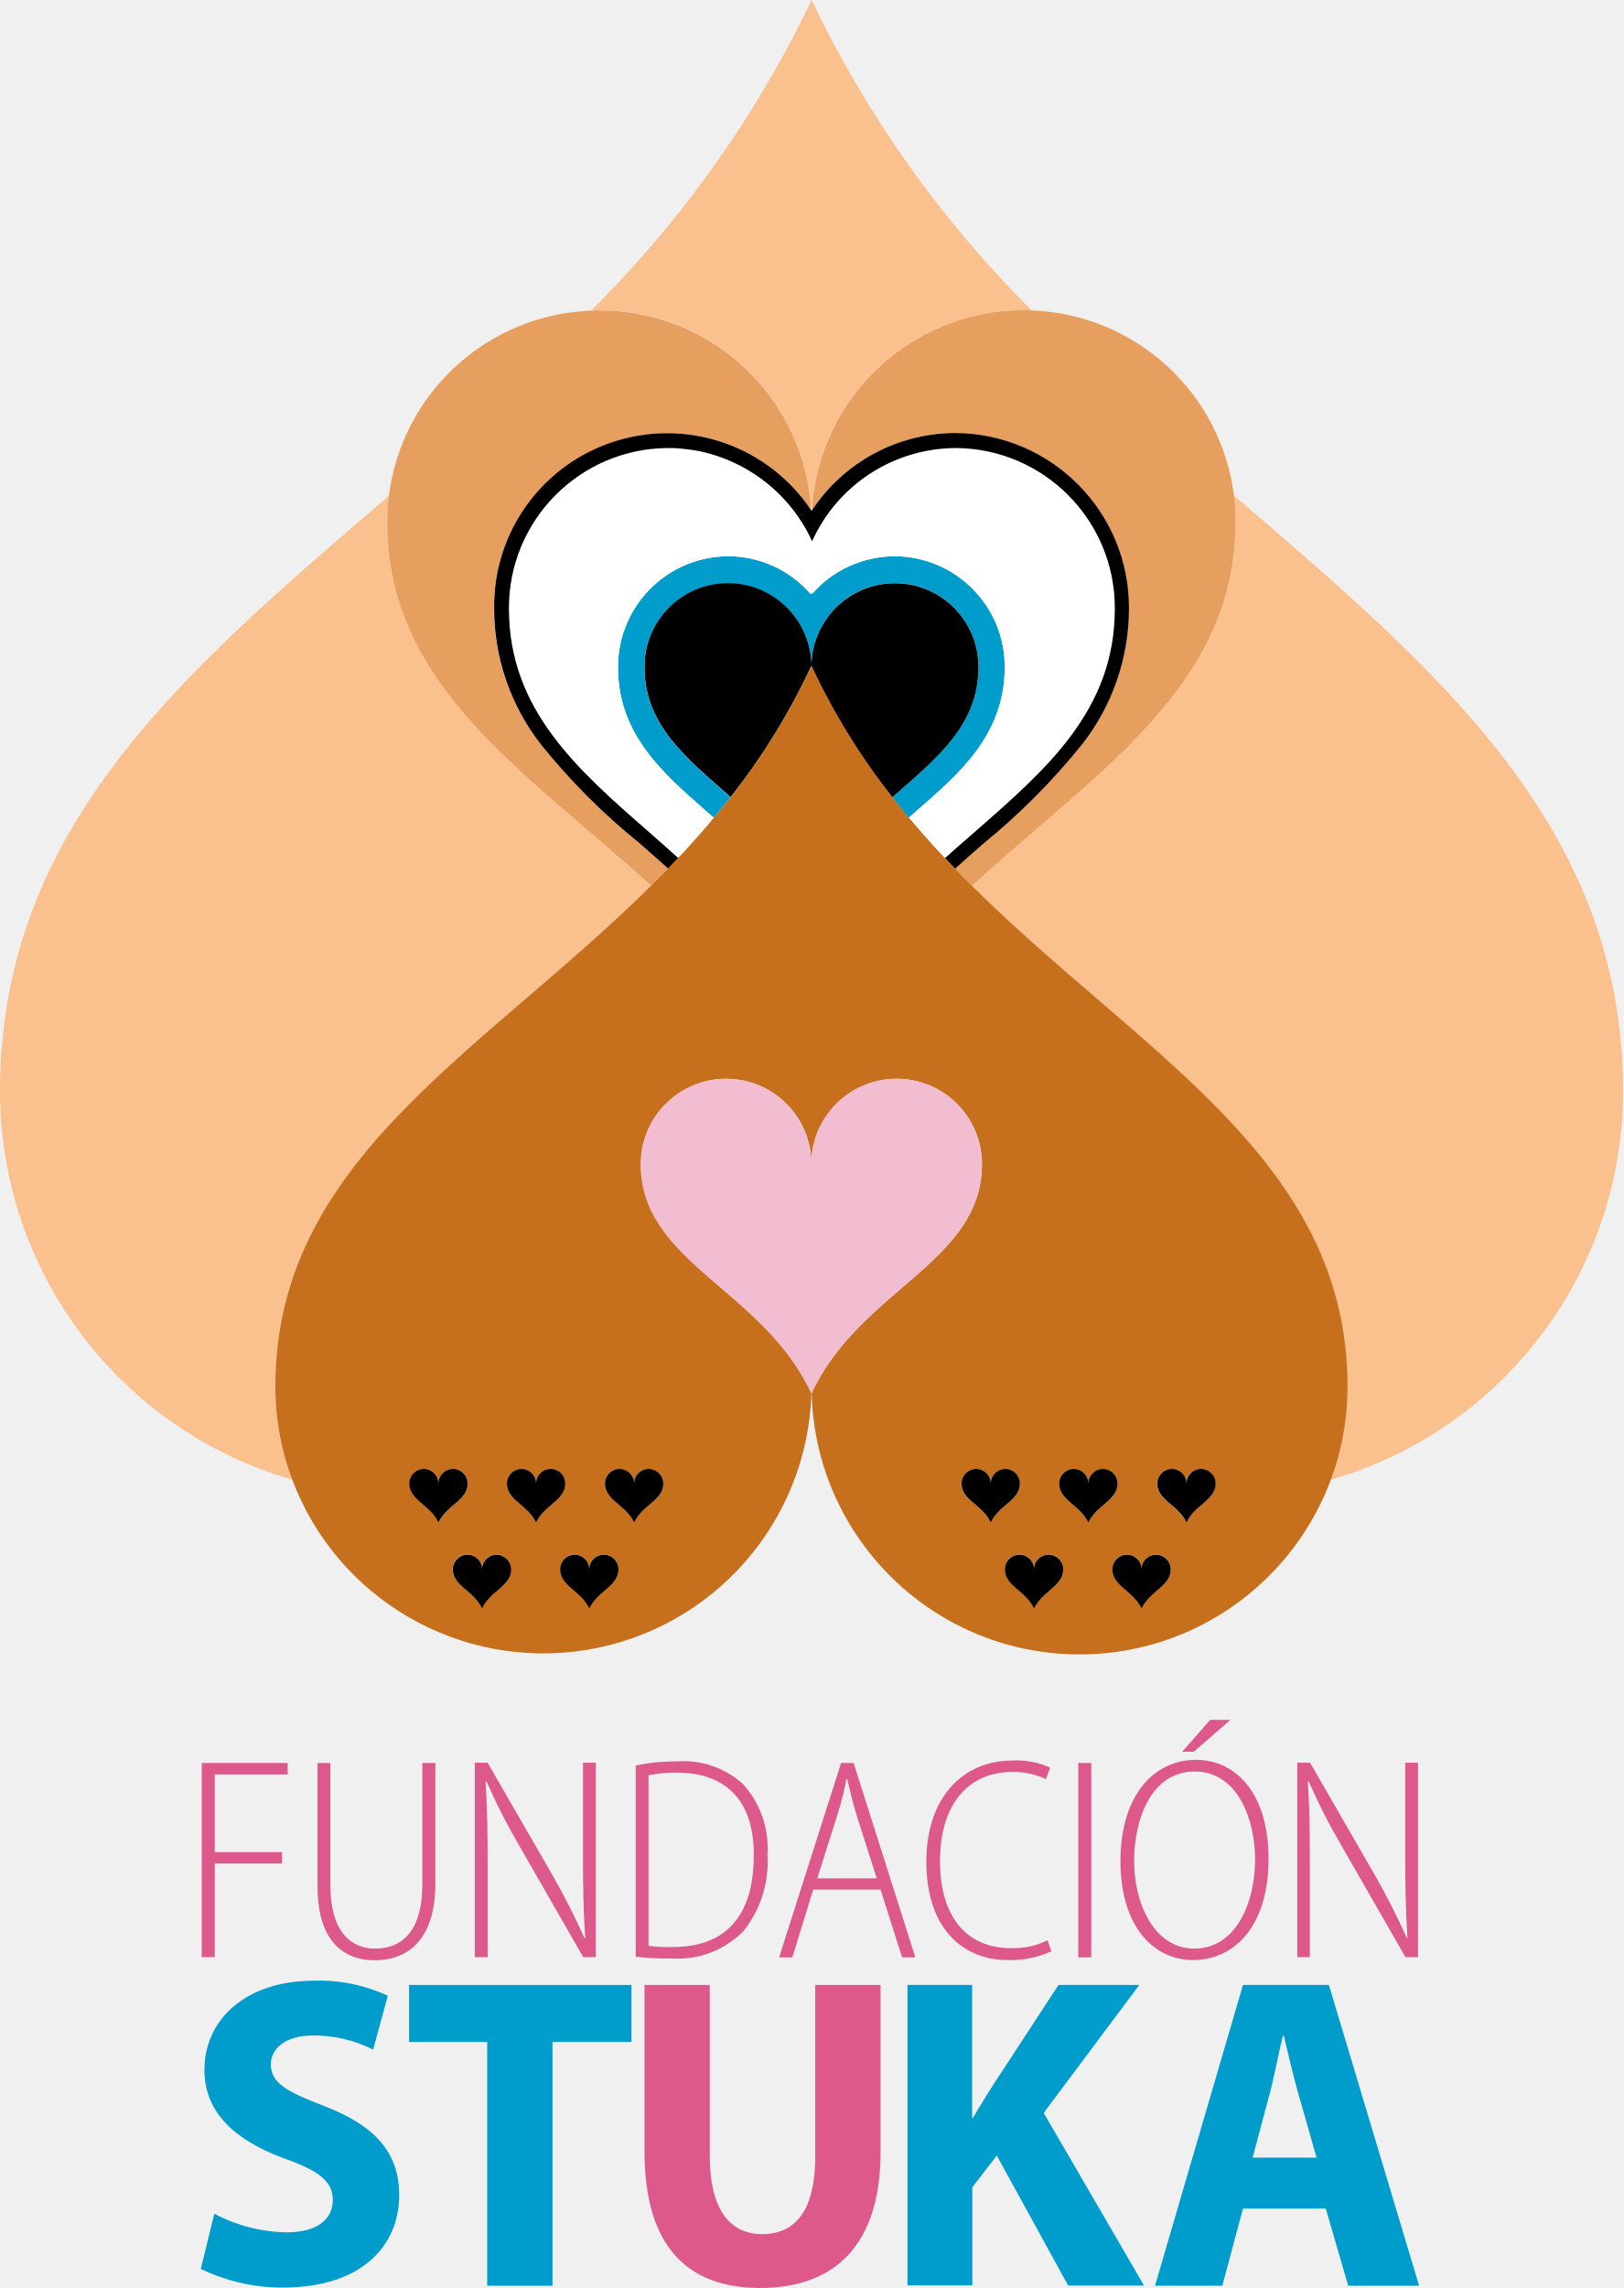
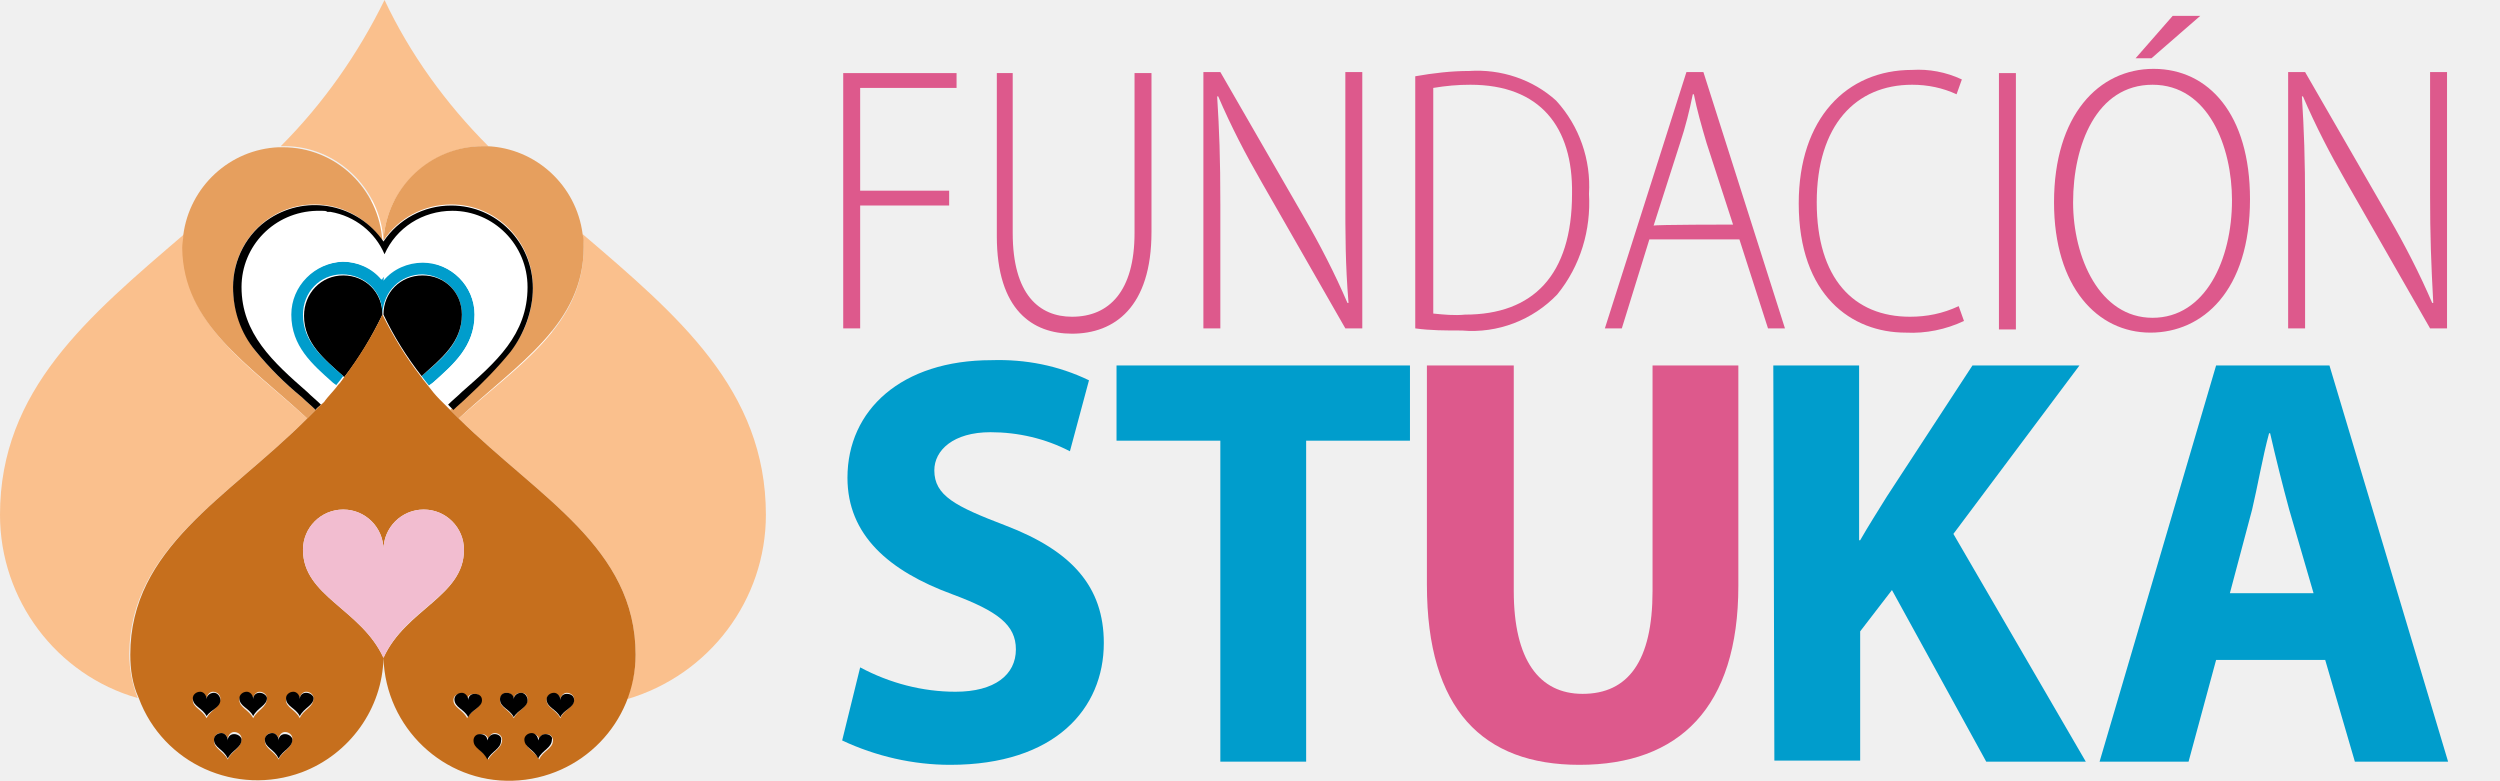
- <svg xmlns="http://www.w3.org/2000/svg" id="logo" width="72.33" height="101.93" viewBox="0 0 72.33 101.93">
-   <g id="Grupo_256" data-name="Grupo 256">
-     <rect id="Rectángulo_1174" data-name="Rectángulo 1174" width="30.54" height="21.95" transform="translate(21.6 18.85)" fill="#fff" />
-     <path id="Trazado_75" data-name="Trazado 75" d="M32.44,25.95a3.737,3.737,0,0,0-3.72,3.77c0,2.59,1.87,4.06,3.84,5.79a29.475,29.475,0,0,0,3.6-5.85h.01A3.758,3.758,0,0,0,32.44,25.95Z" />
-     <path id="Trazado_76" data-name="Trazado 76" d="M44.78,29.73c0,2.97-1.98,4.7-3.89,6.36l-.39.35-.42-.51-.32-.41c1.97-1.73,3.84-3.2,3.84-5.79a3.72,3.72,0,1,0-7.44-.06,3.72,3.72,0,1,0-7.44.06c0,2.59,1.88,4.06,3.84,5.79l-.33.41-.42.5-.39-.34c-1.91-1.67-3.88-3.4-3.88-6.36a4.932,4.932,0,0,1,4.9-4.95,4.863,4.863,0,0,1,3.69,1.69,5.088,5.088,0,0,1,3.75-1.69A4.932,4.932,0,0,1,44.78,29.73Z" fill="#009dcc" />
-     <path id="Trazado_77" data-name="Trazado 77" d="M36.15,22.74c0,.01.01.01,0,0q.015,0,.03-.03a9.419,9.419,0,0,1,9.43-8.89c.12,0,.25,0,.37.01A49.4,49.4,0,0,1,36.17,0a49.628,49.628,0,0,1-9.82,13.83c.12-.01.24-.01.37-.01A9.424,9.424,0,0,1,36.15,22.74Z" fill="#fac08d" />
-     <path id="Trazado_78" data-name="Trazado 78" d="M29.01,39.46c-5.63-5.14-11.74-8.88-11.74-16.22a11.115,11.115,0,0,1,.07-1.16C8.29,29.85,0,36.79,0,48.61A18.025,18.025,0,0,0,13.02,65.92a11.9,11.9,0,0,1-.75-4.16C12.27,51.66,21.45,46.95,29.01,39.46Z" fill="#fac08d" />
-     <path id="Trazado_79" data-name="Trazado 79" d="M72.33,48.61c0-11.81-8.29-18.76-17.34-26.53a8.922,8.922,0,0,1,.07,1.16c0,7.35-6.12,11.08-11.75,16.23,7.55,7.49,16.72,12.19,16.72,22.29a11.813,11.813,0,0,1-.75,4.17A18.031,18.031,0,0,0,72.33,48.61Z" fill="#fac08d" />
-     <path id="Trazado_80" data-name="Trazado 80" d="M29.01,39.46c.25-.25.51-.51.76-.77-.43-.39-.87-.77-1.3-1.15a29.29,29.29,0,0,1-4.38-4.39,9.833,9.833,0,0,1-2.08-6.04,7.778,7.778,0,0,1,7.73-7.81,7.7,7.7,0,0,1,6.41,3.45,9.433,9.433,0,0,0-9.44-8.92c-.13,0-.25,0-.37.01a9.435,9.435,0,0,0-9.01,8.25,11.114,11.114,0,0,0-.07,1.16C17.26,30.58,23.37,34.32,29.01,39.46Z" fill="#e69f5e" />
-     <path id="Trazado_81" data-name="Trazado 81" d="M36.18,22.72a7.7,7.7,0,0,1,6.39-3.43,7.787,7.787,0,0,1,7.73,7.82,9.833,9.833,0,0,1-2.08,6.04,28.83,28.83,0,0,1-4.38,4.39c-.43.38-.87.76-1.3,1.15.26.27.51.53.77.78,5.63-5.15,11.75-8.89,11.75-16.23a8.922,8.922,0,0,0-.07-1.16,9.435,9.435,0,0,0-9.01-8.25c-.12-.01-.25-.01-.37-.01A9.442,9.442,0,0,0,36.18,22.72Z" fill="#e69f5e" />
-     <path id="Trazado_82" data-name="Trazado 82" d="M27.54,29.73a4.932,4.932,0,0,1,4.9-4.95,4.863,4.863,0,0,1,3.69,1.69,6.417,6.417,0,0,0-12.81.64c0,4.79,3.71,7.36,7.35,10.63.39-.42.77-.86,1.14-1.31-.13-.11-.26-.22-.39-.34C29.51,34.42,27.54,32.69,27.54,29.73Z" fill="#fff" />
-     <path id="Trazado_83" data-name="Trazado 83" d="M49,27.11a6.417,6.417,0,0,0-12.81-.64,4.857,4.857,0,0,1,3.68-1.69,4.925,4.925,0,0,1,4.9,4.95c0,2.97-1.98,4.7-3.89,6.36-.13.12-.26.23-.39.35.37.44.75.88,1.14,1.3C45.28,34.47,49,31.9,49,27.11Z" fill="#fff" />
-     <path id="Trazado_84" data-name="Trazado 84" d="M48.23,33.15a9.833,9.833,0,0,0,2.08-6.04,7.787,7.787,0,0,0-7.73-7.82,7.685,7.685,0,0,0-6.39,3.43c-.01.01-.01.03-.02.04a.01.01,0,0,1-.01-.01,7.713,7.713,0,0,0-14.14,4.37,9.833,9.833,0,0,0,2.08,6.04,28.83,28.83,0,0,0,4.38,4.39c.43.38.87.76,1.3,1.15.15-.15.3-.31.45-.47-.44-.4-.88-.78-1.32-1.17-3.2-2.8-6.23-5.45-6.23-9.94a7.123,7.123,0,0,1,7.08-7.16,4.7,4.7,0,0,1,.53.02c.17.01.35.04.52.06.09.01.17.03.26.04a7.141,7.141,0,0,1,5.12,4.03,7.058,7.058,0,0,1,6.41-4.15,7.13,7.13,0,0,1,7.08,7.16c0,4.5-3.03,7.14-6.24,9.94-.44.38-.88.77-1.33,1.17.15.16.3.32.45.47.43-.39.87-.78,1.3-1.15A29.74,29.74,0,0,0,48.23,33.15Z" />
-     <path id="Trazado_85" data-name="Trazado 85" d="M43.6,29.73a3.72,3.72,0,1,0-7.44-.05,29.686,29.686,0,0,0,3.6,5.84C41.73,33.79,43.6,32.32,43.6,29.73Z" />
-     <path id="Trazado_86" data-name="Trazado 86" d="M43.32,39.47c-.26-.25-.52-.51-.77-.78-.15-.16-.3-.31-.45-.47l-.45-.48c-.39-.43-.77-.86-1.14-1.3l-.42-.51c-.11-.14-.22-.28-.32-.41a29.686,29.686,0,0,1-3.6-5.84v-.01h-.01a30.062,30.062,0,0,1-3.6,5.85c-.11.14-.22.28-.33.41-.14.17-.27.34-.42.5-.37.45-.75.88-1.14,1.31-.15.16-.29.32-.45.48s-.3.32-.45.47c-.25.26-.51.52-.76.77-7.56,7.49-16.74,12.2-16.74,22.3a11.623,11.623,0,0,0,.75,4.15,11.955,11.955,0,0,0,23.14-3.84c-2.14-4.63-7.6-5.81-7.6-10.21a3.8,3.8,0,0,1,7.6,0,3.8,3.8,0,0,1,7.6,0c0,4.4-5.45,5.58-7.59,10.21a11.942,11.942,0,0,0,23.88-.32C60.04,51.66,50.87,46.96,43.32,39.47ZM19.55,67.83c-.36-.79-1.3-.99-1.3-1.74a.65.65,0,1,1,1.3,0,.65.65,0,1,1,1.3,0C20.84,66.84,19.91,67.04,19.55,67.83Zm1.92,3.82c-.37-.79-1.3-1-1.3-1.75a.65.65,0,1,1,1.3,0,.65.65,0,1,1,1.3,0C22.77,70.65,21.84,70.86,21.47,71.65Zm2.42-3.82c-.36-.79-1.3-.99-1.3-1.74a.65.65,0,1,1,1.3,0,.65.65,0,1,1,1.3,0C25.19,66.84,24.26,67.04,23.89,67.83Zm2.37,3.82c-.36-.79-1.3-1-1.3-1.75a.65.65,0,1,1,1.3,0,.65.65,0,1,1,1.3,0C27.56,70.65,26.62,70.86,26.26,71.65Zm2-3.82c-.37-.79-1.3-.99-1.3-1.74a.65.65,0,1,1,1.3,0,.65.65,0,1,1,1.3,0C29.56,66.84,28.62,67.04,28.26,67.83Zm15.89,0c-.37-.79-1.3-.99-1.3-1.74a.65.65,0,0,1,1.3,0,.65.65,0,0,1,1.3,0C45.45,66.84,44.52,67.04,44.15,67.83Zm1.93,3.82c-.36-.79-1.3-1-1.3-1.75a.65.65,0,0,1,1.3,0,.65.65,0,1,1,1.3,0C47.38,70.65,46.45,70.86,46.08,71.65Zm2.42-3.82c-.36-.79-1.3-.99-1.3-1.74a.65.65,0,1,1,1.3,0,.65.65,0,0,1,1.3,0C49.8,66.84,48.87,67.04,48.5,67.83Zm2.37,3.82c-.36-.79-1.3-1-1.3-1.75a.65.65,0,0,1,1.3,0,.65.65,0,0,1,1.3,0C52.17,70.65,51.23,70.86,50.87,71.65Zm1.99-3.82c-.37-.79-1.3-.99-1.3-1.74a.65.65,0,0,1,1.3,0,.65.65,0,1,1,1.3,0C54.17,66.84,53.23,67.04,52.86,67.83Z" fill="#c66f1d" />
-     <path id="Trazado_87" data-name="Trazado 87" d="M43.75,51.86a3.8,3.8,0,0,0-7.6,0,3.8,3.8,0,0,0-7.6,0c0,4.4,5.46,5.58,7.6,10.21v.01l.01-.01C38.3,57.44,43.75,56.26,43.75,51.86Z" fill="#f2bdd0" />
-     <path id="Trazado_88" data-name="Trazado 88" d="M46.73,69.26a.649.649,0,0,0-.65.65.65.65,0,0,0-1.3,0c0,.75.93.95,1.3,1.75.37-.79,1.3-1,1.3-1.75A.649.649,0,0,0,46.73,69.26Z" />
-     <path id="Trazado_89" data-name="Trazado 89" d="M45.45,66.09a.65.65,0,0,0-1.3,0,.65.65,0,1,0-1.3,0c0,.75.94.95,1.3,1.74C44.52,67.04,45.45,66.84,45.45,66.09Z" />
-     <path id="Trazado_90" data-name="Trazado 90" d="M49.8,66.09a.65.65,0,1,0-1.3,0,.65.65,0,0,0-1.3,0c0,.75.93.95,1.3,1.74C48.87,67.04,49.8,66.84,49.8,66.09Z" />
-     <path id="Trazado_91" data-name="Trazado 91" d="M54.17,66.09a.65.65,0,0,0-1.3,0,.65.65,0,1,0-1.3,0c0,.75.94.95,1.3,1.74C53.23,67.04,54.17,66.84,54.17,66.09Z" />
-     <path id="Trazado_92" data-name="Trazado 92" d="M51.52,69.26a.649.649,0,0,0-.65.65.65.65,0,1,0-1.3,0c0,.75.93.95,1.3,1.75.37-.79,1.3-1,1.3-1.75A.655.655,0,0,0,51.52,69.26Z" />
-     <path id="Trazado_93" data-name="Trazado 93" d="M22.13,69.26a.649.649,0,0,0-.65.65.65.65,0,1,0-1.3,0c0,.75.93.95,1.3,1.75.36-.79,1.3-1,1.3-1.75A.662.662,0,0,0,22.13,69.26Z" />
-     <path id="Trazado_94" data-name="Trazado 94" d="M20.84,66.09a.65.65,0,1,0-1.3,0,.65.65,0,1,0-1.3,0c0,.75.94.95,1.3,1.74C19.91,67.04,20.84,66.84,20.84,66.09Z" />
-     <path id="Trazado_95" data-name="Trazado 95" d="M24.54,65.44a.649.649,0,0,0-.65.65.65.65,0,1,0-1.3,0c0,.75.93.95,1.3,1.74.37-.79,1.3-.99,1.3-1.74A.649.649,0,0,0,24.54,65.44Z" />
-     <path id="Trazado_96" data-name="Trazado 96" d="M28.91,65.44a.649.649,0,0,0-.65.65.65.65,0,1,0-1.3,0c0,.75.93.95,1.3,1.74.36-.79,1.3-.99,1.3-1.74A.655.655,0,0,0,28.91,65.44Z" />
-     <path id="Trazado_97" data-name="Trazado 97" d="M26.91,69.26a.649.649,0,0,0-.65.65.65.65,0,1,0-1.3,0c0,.75.93.95,1.3,1.75.37-.79,1.3-1,1.3-1.75A.649.649,0,0,0,26.91,69.26Z" />
+ <svg xmlns="http://www.w3.org/2000/svg" version="1.1" id="logo" x="0px" y="0px" viewBox="0 0 236 73.7" style="enable-background:new 0 0 236 73.7;" xml:space="preserve">
+   <style type="text/css">
+ 	.st0{fill:#FFFFFF;}
+ 	.st1{fill:#009DCC;}
+ 	.st2{fill:#FAC08D;}
+ 	.st3{fill:#E69F5E;}
+ 	.st4{fill:#C66F1D;}
+ 	.st5{fill:#F2BDD0;}
+ 	.st6{fill:#DD598C;}
+ </style>
+   <g id="Grupo_256">
+     <rect id="Rectángulo_1174" x="21.6" y="18.9" class="st0" width="30.5" height="22" />
+     <path id="Trazado_75" d="M32.4,26c-2.1,0-3.7,1.7-3.7,3.8c0,0,0,0,0,0c0,2.6,1.9,4.1,3.8,5.8c1.4-1.8,2.6-3.8,3.6-5.9h0   C36.1,27.6,34.5,26,32.4,26z" />
+     <path id="Trazado_76" class="st1" d="M44.8,29.7c0,3-2,4.7-3.9,6.4l-0.4,0.3l-0.4-0.5l-0.3-0.4c2-1.7,3.8-3.2,3.8-5.8   c0-2.1-1.6-3.7-3.7-3.8c-2.1,0-3.7,1.6-3.8,3.7c0-2.1-1.7-3.7-3.8-3.7s-3.7,1.7-3.7,3.8c0,2.6,1.9,4.1,3.8,5.8l-0.3,0.4l-0.4,0.5   l-0.4-0.3c-1.9-1.7-3.9-3.4-3.9-6.4c0-2.7,2.2-4.9,4.9-5c1.4,0,2.8,0.6,3.7,1.7c1-1.1,2.3-1.7,3.8-1.7C42.6,24.8,44.8,27,44.8,29.7   z" />
+     <path id="Trazado_77" class="st2" d="M36.2,22.7C36.2,22.8,36.2,22.8,36.2,22.7C36.2,22.7,36.2,22.7,36.2,22.7   c0.3-5,4.5-8.9,9.5-8.9c0.1,0,0.3,0,0.4,0c-4-4-7.4-8.7-9.8-13.8c-2.5,5.1-5.8,9.8-9.8,13.8c0.1,0,0.2,0,0.4,0   C31.7,13.8,35.9,17.7,36.2,22.7z" />
+     <path id="Trazado_78" class="st2" d="M29,39.5c-5.6-5.1-11.7-8.9-11.7-16.2c0-0.4,0-0.8,0.1-1.2C8.3,29.9,0,36.8,0,48.6   c0,8,5.3,15.1,13,17.3c-0.5-1.3-0.8-2.7-0.8-4.2C12.3,51.7,21.5,47,29,39.5z" />
+     <path id="Trazado_79" class="st2" d="M72.3,48.6c0-11.8-8.3-18.8-17.3-26.5c0,0.4,0.1,0.8,0.1,1.2c0,7.4-6.1,11.1-11.8,16.2   C50.9,47,60,51.7,60,61.8c0,1.4-0.3,2.8-0.8,4.2C67,63.7,72.3,56.6,72.3,48.6z" />
+     <path id="Trazado_80" class="st3" d="M29,39.5c0.3-0.3,0.5-0.5,0.8-0.8c-0.4-0.4-0.9-0.8-1.3-1.2c-1.6-1.3-3.1-2.8-4.4-4.4   c-1.3-1.7-2.1-3.9-2.1-6c0-4.3,3.4-7.8,7.7-7.8c2.6,0,5,1.3,6.4,3.5c-0.3-5-4.4-8.9-9.4-8.9c-0.1,0-0.3,0-0.4,0   c-4.6,0.2-8.4,3.7-9,8.3c0,0.4-0.1,0.8-0.1,1.2C17.3,30.6,23.4,34.3,29,39.5z" />
+     <path id="Trazado_81" class="st3" d="M36.2,22.7c1.4-2.1,3.8-3.4,6.4-3.4c4.3,0,7.7,3.5,7.7,7.8c0,2.2-0.7,4.3-2.1,6   c-1.3,1.6-2.8,3.1-4.4,4.4c-0.4,0.4-0.9,0.8-1.3,1.2c0.3,0.3,0.5,0.5,0.8,0.8c5.6-5.2,11.8-8.9,11.8-16.2c0-0.4,0-0.8-0.1-1.2   c-0.6-4.6-4.4-8.1-9-8.3c-0.1,0-0.3,0-0.4,0C40.6,13.8,36.5,17.7,36.2,22.7z" />
+     <path id="Trazado_82" class="st0" d="M27.5,29.7c0-2.7,2.2-4.9,4.9-5c1.4,0,2.8,0.6,3.7,1.7c-0.3-3.5-3.4-6.1-6.9-5.8   c-3.4,0.3-5.9,3.1-5.9,6.5c0,4.8,3.7,7.4,7.4,10.6c0.4-0.4,0.8-0.9,1.1-1.3c-0.1-0.1-0.3-0.2-0.4-0.3   C29.5,34.4,27.5,32.7,27.5,29.7z" />
+     <path id="Trazado_83" class="st0" d="M49,27.1c0.1-3.5-2.8-6.5-6.3-6.5c-3.4,0-6.2,2.5-6.5,5.9c0.9-1.1,2.3-1.7,3.7-1.7   c2.7,0,4.9,2.2,4.9,4.9c0,0,0,0,0,0c0,3-2,4.7-3.9,6.4c-0.1,0.1-0.3,0.2-0.4,0.3c0.4,0.4,0.8,0.9,1.1,1.3   C45.3,34.5,49,31.9,49,27.1z" />
+     <path id="Trazado_84" d="M48.2,33.2c1.3-1.7,2.1-3.9,2.1-6c0-4.3-3.4-7.8-7.7-7.8c-2.6,0-5,1.3-6.4,3.4c0,0,0,0,0,0c0,0,0,0,0,0   c-2.4-3.5-7.1-4.5-10.7-2.2C23.3,22,22,24.5,22,27.1c0,2.2,0.7,4.3,2.1,6c1.3,1.6,2.8,3.1,4.4,4.4c0.4,0.4,0.9,0.8,1.3,1.2   c0.1-0.2,0.3-0.3,0.5-0.5c-0.4-0.4-0.9-0.8-1.3-1.2c-3.2-2.8-6.2-5.5-6.2-9.9c0-3.9,3.1-7.1,7.1-7.2c0.2,0,0.4,0,0.5,0   c0.2,0,0.4,0,0.5,0.1c0.1,0,0.2,0,0.3,0c2.3,0.4,4.2,1.9,5.1,4c1.1-2.5,3.6-4.1,6.4-4.1c3.9,0,7.1,3.2,7.1,7.2c0,4.5-3,7.1-6.2,9.9   c-0.4,0.4-0.9,0.8-1.3,1.2c0.2,0.2,0.3,0.3,0.5,0.5c0.4-0.4,0.9-0.8,1.3-1.2C45.5,36.2,46.9,34.8,48.2,33.2z" />
+     <path id="Trazado_85" d="M43.6,29.7c0-2.1-1.6-3.7-3.7-3.7s-3.7,1.6-3.7,3.7l0,0c1,2.1,2.2,4,3.6,5.8   C41.7,33.8,43.6,32.3,43.6,29.7z" />
+     <path id="Trazado_86" class="st4" d="M43.3,39.5c-0.3-0.3-0.5-0.5-0.8-0.8c-0.2-0.2-0.3-0.3-0.5-0.5l-0.5-0.5   c-0.4-0.4-0.8-0.9-1.1-1.3l-0.4-0.5c-0.1-0.1-0.2-0.3-0.3-0.4c-1.4-1.8-2.6-3.8-3.6-5.8v0h0c-1,2.1-2.2,4-3.6,5.9   c-0.1,0.1-0.2,0.3-0.3,0.4c-0.1,0.2-0.3,0.3-0.4,0.5c-0.4,0.5-0.8,0.9-1.1,1.3c-0.1,0.2-0.3,0.3-0.5,0.5s-0.3,0.3-0.5,0.5   c-0.3,0.3-0.5,0.5-0.8,0.8C21.5,47,12.3,51.7,12.3,61.8c0,1.4,0.2,2.8,0.8,4.1c2.3,6.2,9.2,9.3,15.4,7c4.5-1.7,7.6-6,7.7-10.8   c-2.1-4.6-7.6-5.8-7.6-10.2c0-2.1,1.7-3.8,3.8-3.8s3.8,1.7,3.8,3.8c0-2.1,1.7-3.8,3.8-3.8c2.1,0,3.8,1.7,3.8,3.8   c0,4.4-5.5,5.6-7.6,10.2c0.2,6.6,5.7,11.8,12.2,11.6c6.5-0.2,11.6-5.5,11.6-11.9C60,51.7,50.9,47,43.3,39.5z M19.5,67.8   c-0.4-0.8-1.3-1-1.3-1.7c0-0.4,0.3-0.7,0.6-0.7c0.4,0,0.7,0.3,0.7,0.6c0,0,0,0,0,0c0-0.4,0.3-0.7,0.6-0.7c0.4,0,0.7,0.3,0.7,0.6   c0,0,0,0,0,0C20.8,66.8,19.9,67,19.5,67.8z M21.5,71.7c-0.4-0.8-1.3-1-1.3-1.8c0-0.4,0.3-0.7,0.6-0.7c0.4,0,0.7,0.3,0.7,0.6   c0,0,0,0,0,0c0-0.4,0.3-0.7,0.6-0.7c0.4,0,0.7,0.3,0.7,0.6c0,0,0,0,0,0C22.8,70.7,21.8,70.9,21.5,71.7z M23.9,67.8   c-0.4-0.8-1.3-1-1.3-1.7c0-0.4,0.3-0.7,0.6-0.7c0.4,0,0.7,0.3,0.7,0.6c0,0,0,0,0,0c0-0.4,0.3-0.7,0.6-0.7c0.4,0,0.7,0.3,0.7,0.6   c0,0,0,0,0,0C25.2,66.8,24.3,67,23.9,67.8z M26.3,71.7c-0.4-0.8-1.3-1-1.3-1.8c0-0.4,0.3-0.7,0.6-0.7c0.4,0,0.7,0.3,0.7,0.6   c0,0,0,0,0,0c0-0.4,0.3-0.7,0.6-0.7c0.4,0,0.7,0.3,0.7,0.6c0,0,0,0,0,0C27.6,70.7,26.6,70.9,26.3,71.7z M28.3,67.8   c-0.4-0.8-1.3-1-1.3-1.7c0-0.4,0.3-0.7,0.6-0.7c0.4,0,0.7,0.3,0.7,0.6c0,0,0,0,0,0c0-0.4,0.3-0.7,0.6-0.7c0.4,0,0.7,0.3,0.7,0.6   c0,0,0,0,0,0C29.6,66.8,28.6,67,28.3,67.8z M44.1,67.8c-0.4-0.8-1.3-1-1.3-1.7c0-0.4,0.3-0.6,0.7-0.6c0.4,0,0.6,0.3,0.6,0.6   c0-0.4,0.3-0.6,0.7-0.6c0.4,0,0.6,0.3,0.6,0.6C45.5,66.8,44.5,67,44.1,67.8z M46.1,71.7c-0.4-0.8-1.3-1-1.3-1.8   c0-0.4,0.3-0.6,0.7-0.6c0.4,0,0.6,0.3,0.6,0.6c0-0.4,0.3-0.7,0.6-0.7c0.4,0,0.7,0.3,0.7,0.6c0,0,0,0,0,0   C47.4,70.7,46.5,70.9,46.1,71.7z M48.5,67.8c-0.4-0.8-1.3-1-1.3-1.7c0-0.4,0.3-0.7,0.6-0.7c0.4,0,0.7,0.3,0.7,0.6c0,0,0,0,0,0   c0-0.4,0.3-0.6,0.7-0.6c0.4,0,0.6,0.3,0.6,0.6C49.8,66.8,48.9,67,48.5,67.8z M50.9,71.7c-0.4-0.8-1.3-1-1.3-1.8   c0-0.4,0.3-0.6,0.7-0.6c0.4,0,0.6,0.3,0.6,0.6c0-0.4,0.3-0.6,0.7-0.6c0.4,0,0.6,0.3,0.6,0.6C52.2,70.7,51.2,70.9,50.9,71.7z    M52.9,67.8c-0.4-0.8-1.3-1-1.3-1.7c0-0.4,0.3-0.6,0.7-0.6c0.4,0,0.6,0.3,0.6,0.6c0-0.4,0.3-0.7,0.6-0.7c0.4,0,0.7,0.3,0.7,0.6   c0,0,0,0,0,0C54.2,66.8,53.2,67,52.9,67.8z" />
+     <path id="Trazado_87" class="st5" d="M43.8,51.9c0-2.1-1.7-3.8-3.8-3.8c-2.1,0-3.8,1.7-3.8,3.8c0-2.1-1.7-3.8-3.8-3.8   s-3.8,1.7-3.8,3.8c0,4.4,5.5,5.6,7.6,10.2v0l0,0C38.3,57.4,43.8,56.3,43.8,51.9z" />
+     <path id="Trazado_88" d="M46.7,69.3c-0.4,0-0.6,0.3-0.7,0.6c0,0,0,0,0,0c0-0.4-0.3-0.6-0.7-0.6c-0.4,0-0.6,0.3-0.6,0.6   c0,0.8,0.9,0.9,1.3,1.8c0.4-0.8,1.3-1,1.3-1.8C47.4,69.6,47.1,69.3,46.7,69.3C46.7,69.3,46.7,69.3,46.7,69.3z" />
+     <path id="Trazado_89" d="M45.5,66.1c0-0.4-0.3-0.6-0.7-0.6c-0.4,0-0.6,0.3-0.6,0.6c0-0.4-0.3-0.7-0.6-0.7c-0.4,0-0.7,0.3-0.7,0.6   c0,0,0,0,0,0c0,0.8,0.9,0.9,1.3,1.7C44.5,67,45.5,66.8,45.5,66.1z" />
+     <path id="Trazado_90" d="M49.8,66.1c0-0.4-0.3-0.7-0.6-0.7c-0.4,0-0.7,0.3-0.7,0.6c0,0,0,0,0,0c0-0.4-0.3-0.6-0.7-0.6   c-0.4,0-0.6,0.3-0.6,0.6c0,0.8,0.9,0.9,1.3,1.7C48.9,67,49.8,66.8,49.8,66.1z" />
+     <path id="Trazado_91" d="M54.2,66.1c0-0.4-0.3-0.6-0.7-0.6c-0.4,0-0.6,0.3-0.6,0.6c0-0.4-0.3-0.7-0.6-0.7c-0.4,0-0.7,0.3-0.7,0.6   c0,0,0,0,0,0c0,0.8,0.9,0.9,1.3,1.7C53.2,67,54.2,66.8,54.2,66.1z" />
+     <path id="Trazado_92" d="M51.5,69.3c-0.4,0-0.6,0.3-0.7,0.6c0,0,0,0,0,0c0-0.4-0.3-0.7-0.6-0.7c-0.4,0-0.7,0.3-0.7,0.6c0,0,0,0,0,0   c0,0.8,0.9,0.9,1.3,1.8c0.4-0.8,1.3-1,1.3-1.8C52.2,69.6,51.9,69.3,51.5,69.3z" />
+     <path id="Trazado_93" d="M22.1,69.3c-0.4,0-0.6,0.3-0.6,0.6c0,0,0,0,0,0c0-0.4-0.3-0.7-0.6-0.7c-0.4,0-0.7,0.3-0.7,0.6c0,0,0,0,0,0   c0,0.8,0.9,0.9,1.3,1.8c0.4-0.8,1.3-1,1.3-1.8C22.8,69.6,22.5,69.3,22.1,69.3z" />
+     <path id="Trazado_94" d="M20.8,66.1c0-0.4-0.3-0.7-0.6-0.7c-0.4,0-0.7,0.3-0.7,0.6c0,0,0,0,0,0c0-0.4-0.3-0.7-0.6-0.7   c-0.4,0-0.7,0.3-0.7,0.6c0,0,0,0,0,0c0,0.8,0.9,0.9,1.3,1.7C19.9,67,20.8,66.8,20.8,66.1z" />
+     <path id="Trazado_95" d="M24.5,65.4c-0.4,0-0.6,0.3-0.6,0.6c0,0,0,0,0,0c0-0.4-0.3-0.7-0.6-0.7c-0.4,0-0.7,0.3-0.7,0.6c0,0,0,0,0,0   c0,0.8,0.9,0.9,1.3,1.7c0.4-0.8,1.3-1,1.3-1.7C25.2,65.7,24.9,65.4,24.5,65.4C24.5,65.4,24.5,65.4,24.5,65.4z" />
+     <path id="Trazado_96" d="M28.9,65.4c-0.4,0-0.6,0.3-0.6,0.6c0,0,0,0,0,0c0-0.4-0.3-0.7-0.6-0.7c-0.4,0-0.7,0.3-0.7,0.6c0,0,0,0,0,0   c0,0.8,0.9,0.9,1.3,1.7c0.4-0.8,1.3-1,1.3-1.7C29.6,65.7,29.3,65.4,28.9,65.4z" />
+     <path id="Trazado_97" d="M26.9,69.3c-0.4,0-0.6,0.3-0.6,0.6c0,0,0,0,0,0c0-0.4-0.3-0.7-0.6-0.7c-0.4,0-0.7,0.3-0.7,0.6c0,0,0,0,0,0   c0,0.8,0.9,0.9,1.3,1.8c0.4-0.8,1.3-1,1.3-1.8C27.6,69.6,27.3,69.3,26.9,69.3C26.9,69.3,26.9,69.3,26.9,69.3z" />
  </g>
-   <g id="Grupo_258" data-name="Grupo 258">
-     <path id="Trazado_98" data-name="Trazado 98" d="M9.55,98.62a7.134,7.134,0,0,0,3.23.83c1.34,0,2.05-.57,2.05-1.44,0-.83-.61-1.3-2.16-1.85-2.14-.79-3.56-2.01-3.56-3.94,0-2.27,1.86-3.98,4.88-3.98a7.27,7.27,0,0,1,3.29.67l-.65,2.4a5.871,5.871,0,0,0-2.68-.63c-1.26,0-1.88.61-1.88,1.28,0,.85.71,1.22,2.39,1.87,2.27.87,3.33,2.09,3.33,3.96,0,2.23-1.64,4.12-5.18,4.12a8.308,8.308,0,0,1-3.66-.83Z" fill="#009dcc" />
-     <path id="Trazado_99" data-name="Trazado 99" d="M21.71,90.97H18.23V88.43h9.91v2.54H24.62v10.86H21.71Z" fill="#009dcc" />
-     <path id="Trazado_100" data-name="Trazado 100" d="M31.63,88.43v7.63c0,2.31.86,3.47,2.33,3.47,1.53,0,2.37-1.11,2.37-3.47V88.43h2.91v7.45c0,4.1-2.01,6.05-5.37,6.05-3.25,0-5.15-1.87-5.15-6.09V88.43h2.91Z" fill="#dd598c" />
-     <path id="Trazado_101" data-name="Trazado 101" d="M40.43,88.43h2.89v5.92h.04c.29-.51.6-.99.9-1.47l2.91-4.45h3.6l-4.26,5.7,4.47,7.69H47.6l-3.18-5.79-1.09,1.41v4.37H40.44V88.43Z" fill="#009dcc" />
-     <path id="Trazado_102" data-name="Trazado 102" d="M55.39,98.39l-.92,3.44h-3l3.92-13.4h3.83l4.02,13.4H60.08l-1-3.44Zm3.28-2.27-.81-2.84c-.23-.8-.46-1.79-.65-2.59h-.04c-.2.8-.38,1.81-.59,2.59l-.76,2.84Z" fill="#009dcc" />
-     <g id="Grupo_257" data-name="Grupo 257">
-       <path id="Trazado_103" data-name="Trazado 103" d="M8.99,78.54h3.83v.51H9.57v3.46h3v.51h-3v4.17H8.99Z" fill="#dd598c" />
-       <path id="Trazado_104" data-name="Trazado 104" d="M14.72,78.54v5.43c0,2.06.9,2.84,2,2.84,1.25,0,2.1-.86,2.1-2.84V78.54h.58v5.37c0,2.54-1.26,3.42-2.7,3.42-1.34,0-2.55-.8-2.55-3.29v-5.5Z" fill="#dd598c" />
-       <path id="Trazado_105" data-name="Trazado 105" d="M21.16,87.19V78.53h.57l2.84,4.92a32.139,32.139,0,0,1,1.48,2.9l.03-.01c-.09-1.31-.1-2.26-.1-3.65V78.53h.57v8.66h-.56l-2.83-4.93a27.359,27.359,0,0,1-1.48-2.9l-.04.01c.07,1.14.09,2.08.09,3.66v4.16Z" fill="#dd598c" />
-       <path id="Trazado_106" data-name="Trazado 106" d="M28.33,78.65a8.834,8.834,0,0,1,1.84-.18,3.938,3.938,0,0,1,2.93,1,4.246,4.246,0,0,1,1.1,3.16,4.943,4.943,0,0,1-1.06,3.39,4.107,4.107,0,0,1-3.22,1.23,11.673,11.673,0,0,1-1.59-.08V78.65Zm.58,8.04a7.051,7.051,0,0,0,1.08.05c2.29,0,3.6-1.33,3.6-4.07.02-2.26-1.06-3.7-3.45-3.7a5.686,5.686,0,0,0-1.24.12v7.6Z" fill="#dd598c" />
-       <path id="Trazado_107" data-name="Trazado 107" d="M36.24,84.18l-.93,3.02h-.59l2.76-8.66h.56l2.75,8.66H40.2l-.96-3.02Zm2.83-.5-.88-2.76c-.19-.62-.31-1.11-.43-1.66h-.04a13.6,13.6,0,0,1-.42,1.64l-.88,2.78h2.65Z" fill="#dd598c" />
-       <path id="Trazado_108" data-name="Trazado 108" d="M46.85,86.93a4.338,4.338,0,0,1-1.97.39c-1.83,0-3.6-1.26-3.6-4.38,0-2.85,1.62-4.51,3.84-4.51a3.575,3.575,0,0,1,1.68.32l-.19.51a3.378,3.378,0,0,0-1.5-.32c-1.88,0-3.22,1.35-3.22,3.97,0,2.56,1.25,3.88,3.16,3.88a3.486,3.486,0,0,0,1.63-.35Z" fill="#dd598c" />
-       <rect id="Rectángulo_1175" data-name="Rectángulo 1175" width="0.58" height="8.66" transform="translate(48.05 78.54)" fill="#dd598c" />
-       <path id="Trazado_109" data-name="Trazado 109" d="M56.53,82.8c0,3.11-1.6,4.52-3.36,4.52-1.79,0-3.24-1.53-3.24-4.4,0-2.95,1.5-4.52,3.37-4.52C55.13,78.41,56.53,79.96,56.53,82.8Zm-5.99.12c0,1.86.88,3.89,2.69,3.89s2.7-1.98,2.7-3.98c0-1.78-.78-3.91-2.69-3.91S50.54,80.99,50.54,82.92Zm4.29-6.3L53.2,78.04h-.52l1.25-1.42Z" fill="#dd598c" />
-       <path id="Trazado_110" data-name="Trazado 110" d="M57.81,87.19V78.53h.57l2.84,4.92a32.139,32.139,0,0,1,1.48,2.9l.02-.01c-.08-1.31-.1-2.26-.1-3.65V78.53h.57v8.66h-.56L59.8,82.26a27.358,27.358,0,0,1-1.48-2.9l-.04.01c.08,1.14.09,2.08.09,3.66v4.16Z" fill="#dd598c" />
+   <g id="Grupo_258">
+     <path id="Trazado_98" class="st1" d="M81.2,63c2.8,1.5,5.9,2.3,9,2.3c3.7,0,5.7-1.6,5.7-4c0-2.3-1.7-3.6-6-5.2   c-6-2.2-9.9-5.6-9.9-11C80,38.7,85.1,34,93.6,34c3.2-0.1,6.3,0.5,9.2,1.9l-1.8,6.7c-2.3-1.2-4.9-1.8-7.5-1.8   c-3.5,0-5.3,1.7-5.3,3.6c0,2.4,2,3.4,6.7,5.2c6.3,2.4,9.3,5.8,9.3,11.1c0,6.2-4.6,11.5-14.5,11.5c-3.5,0-7-0.8-10.2-2.3L81.2,63z" />
+     <path id="Trazado_99" class="st1" d="M115.1,41.6h-9.7v-7.1h27.7v7.1h-9.8v30.3h-8.1V41.6z" />
+     <path id="Trazado_100" class="st6" d="M142.9,34.5v21.3c0,6.5,2.4,9.7,6.5,9.7c4.3,0,6.6-3.1,6.6-9.7V34.5h8.1v20.8   c0,11.5-5.6,16.9-15,16.9c-9.1,0-14.4-5.2-14.4-17V34.5H142.9z" />
+     <path id="Trazado_101" class="st1" d="M167.4,34.5h8.1V51h0.1c0.8-1.4,1.7-2.8,2.5-4.1l8.1-12.4h10.1l-11.9,15.9l12.5,21.5h-9.4   l-8.9-16.2l-3,3.9v12.2h-8.1L167.4,34.5L167.4,34.5z" />
+     <path id="Trazado_102" class="st1" d="M209.2,62.3l-2.6,9.6h-8.4l11-37.4h10.7l11.2,37.4h-8.8l-2.8-9.6H209.2z M218.4,56l-2.3-7.9   c-0.6-2.2-1.3-5-1.8-7.2h-0.1c-0.6,2.2-1.1,5.1-1.6,7.2l-2.1,7.9H218.4z" />
+     <g id="Grupo_257">
+       <path id="Trazado_103" class="st6" d="M79.6,6.9h10.7v1.4h-9.1V18h8.4v1.4h-8.4V31h-1.6V6.9z" />
+       <path id="Trazado_104" class="st6" d="M95.6,6.9V22c0,5.8,2.5,7.9,5.6,7.9c3.5,0,5.9-2.4,5.9-7.9V6.9h1.6v15    c0,7.1-3.5,9.6-7.5,9.6c-3.7,0-7.1-2.2-7.1-9.2V6.9H95.6z" />
+       <path id="Trazado_105" class="st6" d="M113.6,31V6.8h1.6l7.9,13.7c1.5,2.6,2.9,5.3,4.1,8.1l0.1,0c-0.3-3.7-0.3-6.3-0.3-10.2V6.8    h1.6V31h-1.6l-7.9-13.8c-1.5-2.6-2.9-5.3-4.1-8.1l-0.1,0c0.2,3.2,0.3,5.8,0.3,10.2V31H113.6z" />
+       <path id="Trazado_106" class="st6" d="M133.6,7.2c1.7-0.3,3.4-0.5,5.1-0.5c3-0.2,6,0.8,8.2,2.8c2.2,2.4,3.3,5.6,3.1,8.8    c0.2,3.4-0.8,6.8-3,9.5c-2.3,2.4-5.6,3.7-9,3.4c-1.5,0-3,0-4.4-0.2C133.6,31,133.6,7.2,133.6,7.2z M135.3,29.6c1,0.1,2,0.2,3,0.1    c6.4,0,10.1-3.7,10.1-11.4c0.1-6.3-3-10.3-9.6-10.3c-1.2,0-2.3,0.1-3.5,0.3L135.3,29.6L135.3,29.6z" />
+       <path id="Trazado_107" class="st6" d="M155.7,22.6l-2.6,8.4h-1.6l7.7-24.2h1.6l7.7,24.2h-1.6l-2.7-8.4H155.7z M163.6,21.2    l-2.5-7.7c-0.5-1.7-0.9-3.1-1.2-4.6h-0.1c-0.3,1.5-0.7,3.1-1.2,4.6l-2.5,7.8C156.2,21.2,163.6,21.2,163.6,21.2z" />
+       <path id="Trazado_108" class="st6" d="M185.4,30.3c-1.7,0.8-3.6,1.2-5.5,1.1c-5.1,0-10.1-3.5-10.1-12.2c0-8,4.5-12.6,10.7-12.6    c1.6-0.1,3.2,0.2,4.7,0.9l-0.5,1.4C183.4,8.3,182,8,180.5,8c-5.3,0-9,3.8-9,11.1c0,7.2,3.5,10.8,8.8,10.8c1.6,0,3.1-0.3,4.6-1    L185.4,30.3z" />
+       <rect id="Rectángulo_1175" x="188.7" y="6.9" class="st6" width="1.6" height="24.2" />
+       <path id="Trazado_109" class="st6" d="M212.4,18.8c0,8.7-4.5,12.6-9.4,12.6c-5,0-9.1-4.3-9.1-12.3c0-8.2,4.2-12.6,9.4-12.6    C208.5,6.5,212.4,10.8,212.4,18.8z M195.7,19.1c0,5.2,2.5,10.9,7.5,10.9s7.5-5.5,7.5-11.1c0-5-2.2-10.9-7.5-10.9    S195.7,13.7,195.7,19.1z M207.7,1.5l-4.6,4h-1.5l3.5-4H207.7z" />
+       <path id="Trazado_110" class="st6" d="M216,31V6.8h1.6l7.9,13.7c1.5,2.6,2.9,5.3,4.1,8.1l0.1,0c-0.2-3.7-0.3-6.3-0.3-10.2V6.8h1.6    V31h-1.6l-7.9-13.8c-1.5-2.6-2.9-5.3-4.1-8.1l-0.1,0c0.2,3.2,0.3,5.8,0.3,10.2V31H216z" />
    </g>
  </g>
</svg>
